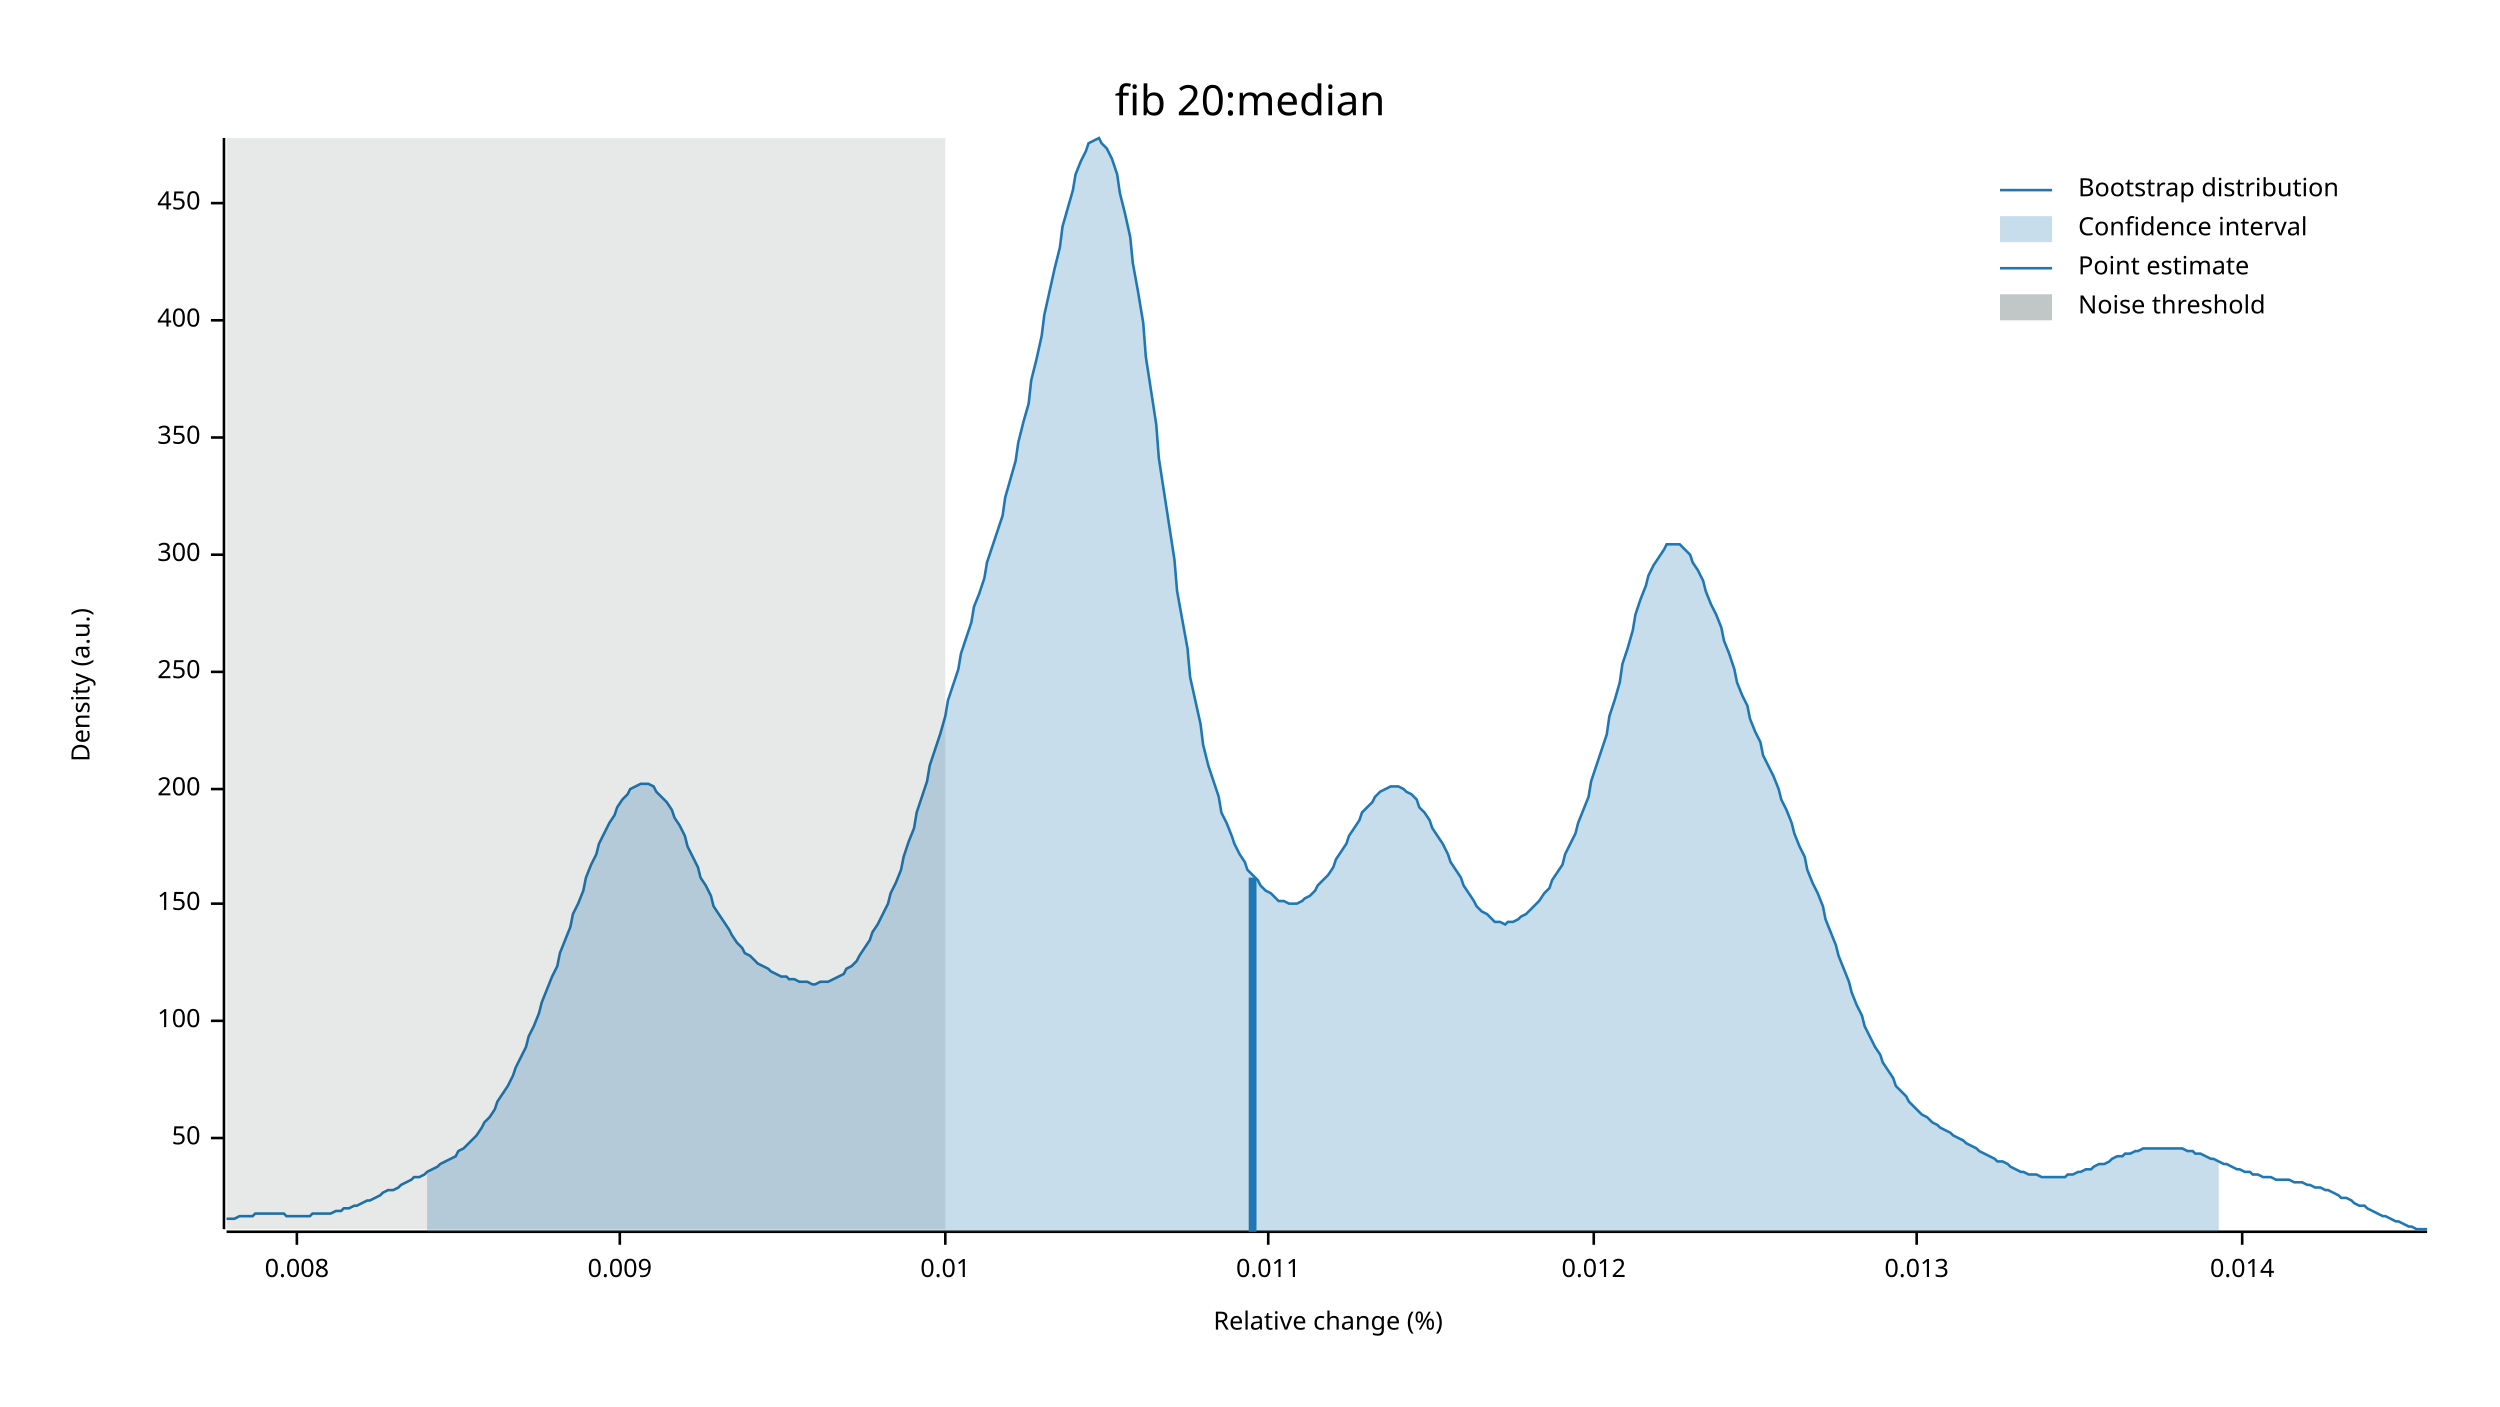
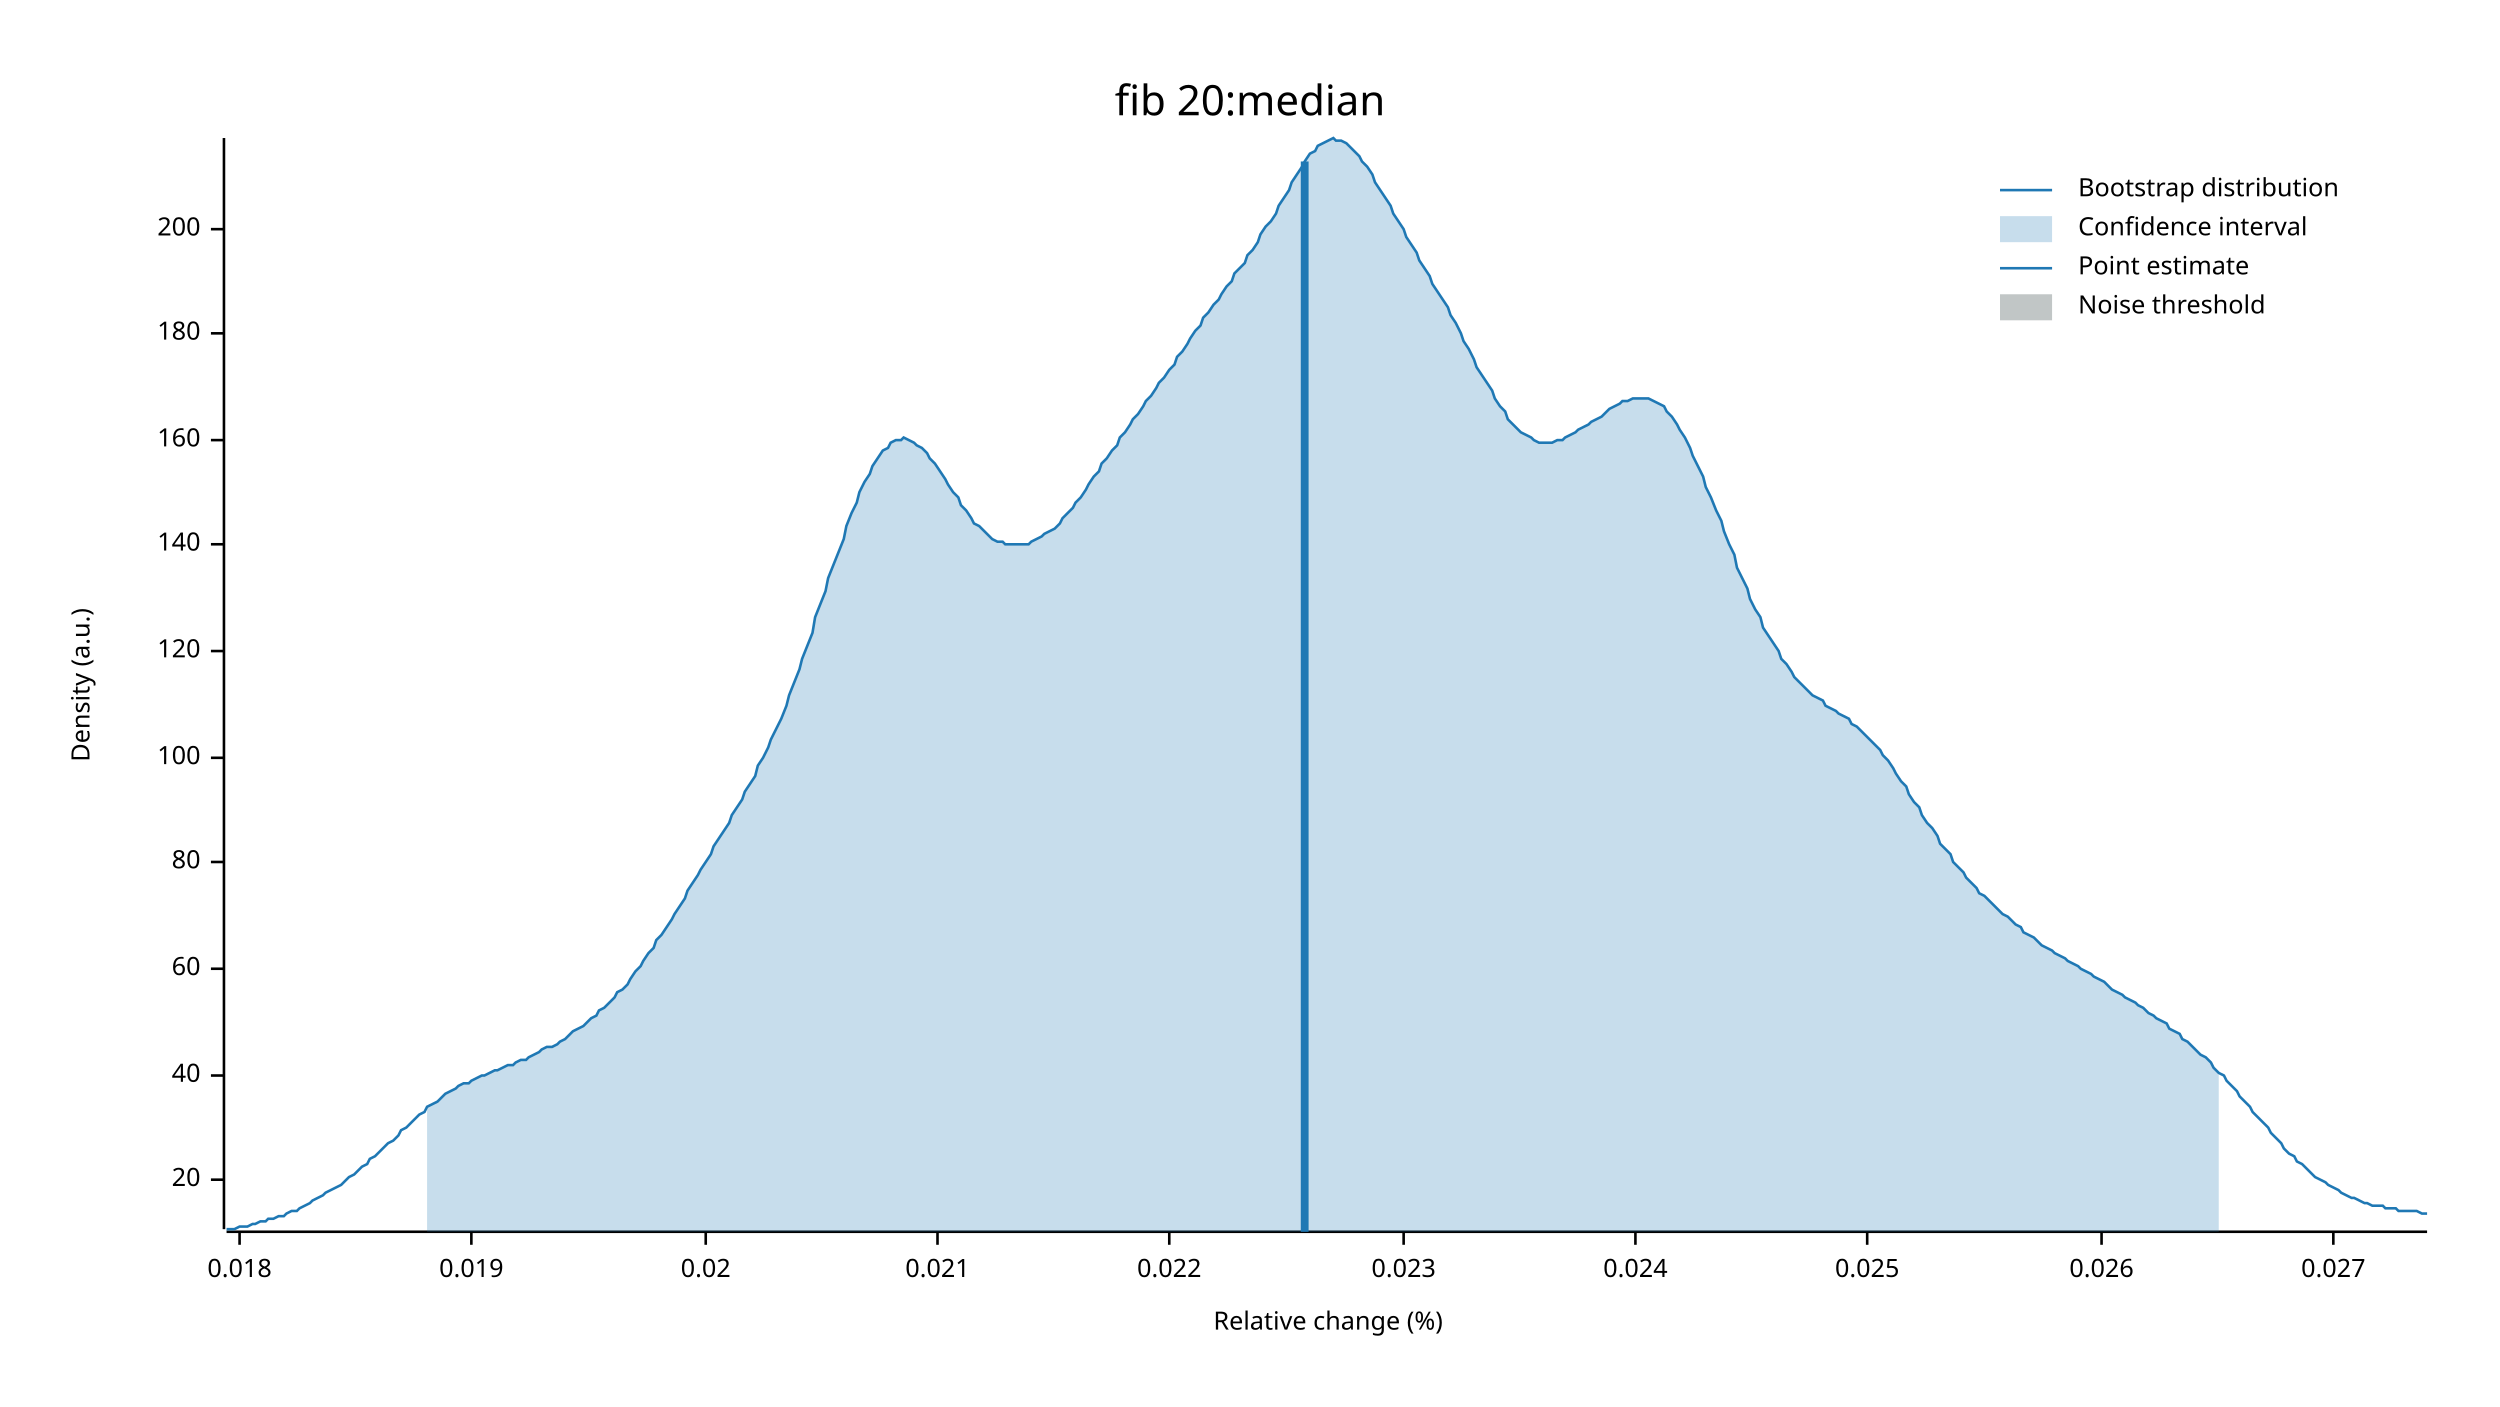
<svg xmlns="http://www.w3.org/2000/svg" width="960" height="540" viewBox="0 0 960 540">
  <text x="480" y="32" dy="0.76em" text-anchor="middle" font-family="sans-serif" font-size="16.129" opacity="1" fill="#000000">
fib 20:median
</text>
  <text x="27" y="263" dy="0.76em" text-anchor="middle" font-family="sans-serif" font-size="9.677" opacity="1" fill="#000000" transform="rotate(270, 27, 263)">
Density (a.u.)
</text>
  <text x="510" y="513" dy="-0.5ex" text-anchor="middle" font-family="sans-serif" font-size="9.677" opacity="1" fill="#000000">
Relative change (%)
</text>
  <polyline fill="none" opacity="1" stroke="#000000" stroke-width="1" points="86,53 86,472 " />
-   <text x="77" y="437" dy="0.5ex" text-anchor="end" font-family="sans-serif" font-size="9.677" opacity="1" fill="#000000">
- 50
+   <text x="77" y="453" dy="0.5ex" text-anchor="end" font-family="sans-serif" font-size="9.677" opacity="1" fill="#000000">
+ 20
</text>
-   <polyline fill="none" opacity="1" stroke="#000000" stroke-width="1" points="81,437 86,437 " />
-   <text x="77" y="392" dy="0.5ex" text-anchor="end" font-family="sans-serif" font-size="9.677" opacity="1" fill="#000000">
+   <polyline fill="none" opacity="1" stroke="#000000" stroke-width="1" points="81,453 86,453 " />
+   <text x="77" y="413" dy="0.5ex" text-anchor="end" font-family="sans-serif" font-size="9.677" opacity="1" fill="#000000">
+ 40
+ </text>
+   <polyline fill="none" opacity="1" stroke="#000000" stroke-width="1" points="81,413 86,413 " />
+   <text x="77" y="372" dy="0.5ex" text-anchor="end" font-family="sans-serif" font-size="9.677" opacity="1" fill="#000000">
+ 60
+ </text>
+   <polyline fill="none" opacity="1" stroke="#000000" stroke-width="1" points="81,372 86,372 " />
+   <text x="77" y="331" dy="0.5ex" text-anchor="end" font-family="sans-serif" font-size="9.677" opacity="1" fill="#000000">
+ 80
+ </text>
+   <polyline fill="none" opacity="1" stroke="#000000" stroke-width="1" points="81,331 86,331 " />
+   <text x="77" y="291" dy="0.5ex" text-anchor="end" font-family="sans-serif" font-size="9.677" opacity="1" fill="#000000">
100
</text>
-   <polyline fill="none" opacity="1" stroke="#000000" stroke-width="1" points="81,392 86,392 " />
-   <text x="77" y="347" dy="0.5ex" text-anchor="end" font-family="sans-serif" font-size="9.677" opacity="1" fill="#000000">
- 150
+   <polyline fill="none" opacity="1" stroke="#000000" stroke-width="1" points="81,291 86,291 " />
+   <text x="77" y="250" dy="0.5ex" text-anchor="end" font-family="sans-serif" font-size="9.677" opacity="1" fill="#000000">
+ 120
</text>
-   <polyline fill="none" opacity="1" stroke="#000000" stroke-width="1" points="81,347 86,347 " />
-   <text x="77" y="303" dy="0.5ex" text-anchor="end" font-family="sans-serif" font-size="9.677" opacity="1" fill="#000000">
+   <polyline fill="none" opacity="1" stroke="#000000" stroke-width="1" points="81,250 86,250 " />
+   <text x="77" y="209" dy="0.5ex" text-anchor="end" font-family="sans-serif" font-size="9.677" opacity="1" fill="#000000">
+ 140
+ </text>
+   <polyline fill="none" opacity="1" stroke="#000000" stroke-width="1" points="81,209 86,209 " />
+   <text x="77" y="169" dy="0.5ex" text-anchor="end" font-family="sans-serif" font-size="9.677" opacity="1" fill="#000000">
+ 160
+ </text>
+   <polyline fill="none" opacity="1" stroke="#000000" stroke-width="1" points="81,169 86,169 " />
+   <text x="77" y="128" dy="0.5ex" text-anchor="end" font-family="sans-serif" font-size="9.677" opacity="1" fill="#000000">
+ 180
+ </text>
+   <polyline fill="none" opacity="1" stroke="#000000" stroke-width="1" points="81,128 86,128 " />
+   <text x="77" y="88" dy="0.5ex" text-anchor="end" font-family="sans-serif" font-size="9.677" opacity="1" fill="#000000">
200
</text>
-   <polyline fill="none" opacity="1" stroke="#000000" stroke-width="1" points="81,303 86,303 " />
-   <text x="77" y="258" dy="0.5ex" text-anchor="end" font-family="sans-serif" font-size="9.677" opacity="1" fill="#000000">
- 250
+   <polyline fill="none" opacity="1" stroke="#000000" stroke-width="1" points="81,88 86,88 " />
+   <polyline fill="none" opacity="1" stroke="#000000" stroke-width="1" points="87,473 932,473 " />
+   <text x="92" y="483" dy="0.76em" text-anchor="middle" font-family="sans-serif" font-size="9.677" opacity="1" fill="#000000">
+ 0.018
</text>
-   <polyline fill="none" opacity="1" stroke="#000000" stroke-width="1" points="81,258 86,258 " />
-   <text x="77" y="213" dy="0.5ex" text-anchor="end" font-family="sans-serif" font-size="9.677" opacity="1" fill="#000000">
- 300
+   <polyline fill="none" opacity="1" stroke="#000000" stroke-width="1" points="92,473 92,478 " />
+   <text x="181" y="483" dy="0.76em" text-anchor="middle" font-family="sans-serif" font-size="9.677" opacity="1" fill="#000000">
+ 0.019
</text>
-   <polyline fill="none" opacity="1" stroke="#000000" stroke-width="1" points="81,213 86,213 " />
-   <text x="77" y="168" dy="0.5ex" text-anchor="end" font-family="sans-serif" font-size="9.677" opacity="1" fill="#000000">
- 350
+   <polyline fill="none" opacity="1" stroke="#000000" stroke-width="1" points="181,473 181,478 " />
+   <text x="271" y="483" dy="0.76em" text-anchor="middle" font-family="sans-serif" font-size="9.677" opacity="1" fill="#000000">
+ 0.02
</text>
-   <polyline fill="none" opacity="1" stroke="#000000" stroke-width="1" points="81,168 86,168 " />
-   <text x="77" y="123" dy="0.5ex" text-anchor="end" font-family="sans-serif" font-size="9.677" opacity="1" fill="#000000">
- 400
+   <polyline fill="none" opacity="1" stroke="#000000" stroke-width="1" points="271,473 271,478 " />
+   <text x="360" y="483" dy="0.76em" text-anchor="middle" font-family="sans-serif" font-size="9.677" opacity="1" fill="#000000">
+ 0.021
</text>
-   <polyline fill="none" opacity="1" stroke="#000000" stroke-width="1" points="81,123 86,123 " />
-   <text x="77" y="78" dy="0.5ex" text-anchor="end" font-family="sans-serif" font-size="9.677" opacity="1" fill="#000000">
- 450
+   <polyline fill="none" opacity="1" stroke="#000000" stroke-width="1" points="360,473 360,478 " />
+   <text x="449" y="483" dy="0.76em" text-anchor="middle" font-family="sans-serif" font-size="9.677" opacity="1" fill="#000000">
+ 0.022
</text>
-   <polyline fill="none" opacity="1" stroke="#000000" stroke-width="1" points="81,78 86,78 " />
-   <polyline fill="none" opacity="1" stroke="#000000" stroke-width="1" points="87,473 932,473 " />
-   <text x="114" y="483" dy="0.76em" text-anchor="middle" font-family="sans-serif" font-size="9.677" opacity="1" fill="#000000">
- 0.008
+   <polyline fill="none" opacity="1" stroke="#000000" stroke-width="1" points="449,473 449,478 " />
+   <text x="539" y="483" dy="0.76em" text-anchor="middle" font-family="sans-serif" font-size="9.677" opacity="1" fill="#000000">
+ 0.023
</text>
-   <polyline fill="none" opacity="1" stroke="#000000" stroke-width="1" points="114,473 114,478 " />
-   <text x="238" y="483" dy="0.76em" text-anchor="middle" font-family="sans-serif" font-size="9.677" opacity="1" fill="#000000">
- 0.009
+   <polyline fill="none" opacity="1" stroke="#000000" stroke-width="1" points="539,473 539,478 " />
+   <text x="628" y="483" dy="0.76em" text-anchor="middle" font-family="sans-serif" font-size="9.677" opacity="1" fill="#000000">
+ 0.024
</text>
-   <polyline fill="none" opacity="1" stroke="#000000" stroke-width="1" points="238,473 238,478 " />
-   <text x="363" y="483" dy="0.76em" text-anchor="middle" font-family="sans-serif" font-size="9.677" opacity="1" fill="#000000">
- 0.01
+   <polyline fill="none" opacity="1" stroke="#000000" stroke-width="1" points="628,473 628,478 " />
+   <text x="717" y="483" dy="0.76em" text-anchor="middle" font-family="sans-serif" font-size="9.677" opacity="1" fill="#000000">
+ 0.025
</text>
-   <polyline fill="none" opacity="1" stroke="#000000" stroke-width="1" points="363,473 363,478 " />
-   <text x="487" y="483" dy="0.76em" text-anchor="middle" font-family="sans-serif" font-size="9.677" opacity="1" fill="#000000">
- 0.011
+   <polyline fill="none" opacity="1" stroke="#000000" stroke-width="1" points="717,473 717,478 " />
+   <text x="807" y="483" dy="0.76em" text-anchor="middle" font-family="sans-serif" font-size="9.677" opacity="1" fill="#000000">
+ 0.026
</text>
-   <polyline fill="none" opacity="1" stroke="#000000" stroke-width="1" points="487,473 487,478 " />
-   <text x="612" y="483" dy="0.76em" text-anchor="middle" font-family="sans-serif" font-size="9.677" opacity="1" fill="#000000">
- 0.012
+   <polyline fill="none" opacity="1" stroke="#000000" stroke-width="1" points="807,473 807,478 " />
+   <text x="896" y="483" dy="0.76em" text-anchor="middle" font-family="sans-serif" font-size="9.677" opacity="1" fill="#000000">
+ 0.027
</text>
-   <polyline fill="none" opacity="1" stroke="#000000" stroke-width="1" points="612,473 612,478 " />
-   <text x="736" y="483" dy="0.76em" text-anchor="middle" font-family="sans-serif" font-size="9.677" opacity="1" fill="#000000">
- 0.013
- </text>
-   <polyline fill="none" opacity="1" stroke="#000000" stroke-width="1" points="736,473 736,478 " />
-   <text x="861" y="483" dy="0.76em" text-anchor="middle" font-family="sans-serif" font-size="9.677" opacity="1" fill="#000000">
- 0.014
- </text>
-   <polyline fill="none" opacity="1" stroke="#000000" stroke-width="1" points="861,473 861,478 " />
-   <polyline fill="none" opacity="1" stroke="#1F78B4" stroke-width="1" points="87,468 88,468 90,468 92,467 93,467 95,467 97,467 98,466 100,466 102,466 103,466 105,466 107,466 109,466 110,467 112,467 114,467 115,467 117,467 119,467 120,466 122,466 124,466 125,466 127,466 129,465 131,465 132,464 134,464 136,463 137,463 139,462 141,461 142,461 144,460 146,459 147,458 149,457 151,457 153,456 154,455 156,454 158,453 159,452 161,452 163,451 164,450 166,449 168,448 169,447 171,446 173,445 175,444 176,442 178,441 180,439 181,438 183,436 185,433 186,431 188,429 190,426 191,423 193,420 195,417 197,413 198,410 200,406 202,402 203,398 205,394 207,389 208,385 210,380 212,375 214,371 215,366 217,361 219,356 220,351 222,347 224,342 225,337 227,332 229,328 230,324 232,320 234,316 236,313 237,310 239,307 241,305 242,303 244,302 246,301 247,301 249,301 251,302 252,304 254,306 256,308 258,311 259,314 261,317 263,321 264,325 266,329 268,333 269,337 271,340 273,344 274,348 276,351 278,354 280,357 281,359 283,362 285,364 286,366 288,367 290,369 291,370 293,371 295,372 296,373 298,374 300,375 302,375 303,376 305,376 307,377 308,377 310,377 312,378 313,378 315,377 317,377 318,377 320,376 322,375 324,374 325,372 327,371 329,369 330,367 332,364 334,361 335,358 337,355 339,351 341,347 342,343 344,339 346,334 347,329 349,323 351,318 352,312 354,306 356,300 357,294 359,288 361,282 363,275 364,269 366,263 368,257 369,251 371,245 373,239 374,233 376,228 378,222 379,216 381,210 383,204 385,198 386,191 388,184 390,177 391,170 393,162 395,155 396,146 398,138 400,129 401,121 403,112 405,103 407,95 408,87 410,80 412,73 413,67 415,62 417,58 418,55 420,54 422,53 423,55 425,57 427,61 429,67 430,74 432,82 434,91 435,101 437,112 439,124 440,137 442,150 444,163 445,176 447,189 449,202 451,215 452,227 454,238 456,249 457,260 459,269 461,278 462,286 464,294 466,300 468,306 469,312 471,316 473,321 474,324 476,328 478,331 479,334 481,336 483,338 484,340 486,342 488,343 490,345 491,346 493,346 495,347 496,347 498,347 500,346 501,345 503,344 505,342 506,340 508,338 510,336 512,333 513,330 515,327 517,324 518,321 520,318 522,315 523,312 525,310 527,308 528,306 530,304 532,303 534,302 535,302 537,302 539,303 540,304 542,305 544,307 545,310 547,312 549,315 550,318 552,321 554,324 556,328 557,331 559,334 561,337 562,340 564,343 566,346 567,348 569,350 571,351 573,353 574,354 576,354 578,355 579,354 581,354 583,353 584,352 586,351 588,349 589,348 591,346 593,343 595,341 596,338 598,335 600,332 601,328 603,324 605,320 606,316 608,311 610,306 611,300 613,294 615,288 617,282 618,275 620,269 622,262 623,255 625,249 627,242 628,236 630,230 632,225 633,221 635,217 637,214 639,211 640,209 642,209 644,209 645,209 647,211 649,213 650,216 652,219 654,223 655,227 657,232 659,236 661,241 662,246 664,251 666,257 667,262 669,267 671,271 672,276 674,281 676,285 677,290 679,294 681,298 683,303 684,307 686,311 688,316 689,320 691,325 693,329 694,334 696,339 698,343 700,348 701,353 703,358 705,363 706,367 708,372 710,377 711,381 713,386 715,390 716,394 718,398 720,402 722,405 723,408 725,411 727,414 728,417 730,419 732,421 733,423 735,425 737,427 738,428 740,429 742,431 744,432 745,433 747,434 749,435 750,436 752,437 754,438 755,439 757,440 759,441 760,442 762,443 764,444 766,445 767,446 769,446 771,447 772,448 774,449 776,450 777,450 779,451 781,451 782,451 784,452 786,452 788,452 789,452 791,452 793,452 794,451 796,451 798,450 799,450 801,449 803,449 804,448 806,447 808,447 810,446 811,445 813,444 815,444 816,443 818,443 820,442 821,442 823,441 825,441 827,441 828,441 830,441 832,441 833,441 835,441 837,441 838,441 840,442 842,442 843,443 845,443 847,444 849,445 850,445 852,446 854,447 855,447 857,448 859,449 860,449 862,450 864,450 865,451 867,451 869,452 871,452 872,452 874,453 876,453 877,453 879,453 881,454 882,454 884,454 886,455 887,455 889,456 891,456 893,457 894,457 896,458 898,459 899,460 901,460 903,461 904,462 906,463 908,463 909,464 911,465 913,466 915,467 916,467 918,468 920,469 921,469 923,470 925,471 926,471 928,472 930,472 932,472 " />
-   <polygon opacity="0.25" fill="#1F78B4" points="164,450 166,449 168,448 169,447 171,446 173,445 175,444 176,442 178,441 180,439 181,438 183,436 185,433 186,431 188,429 190,426 191,423 193,420 195,417 197,413 198,410 200,406 202,402 203,398 205,394 207,389 208,385 210,380 212,375 214,371 215,366 217,361 219,356 220,351 222,347 224,342 225,337 227,332 229,328 230,324 232,320 234,316 236,313 237,310 239,307 241,305 242,303 244,302 246,301 247,301 249,301 251,302 252,304 254,306 256,308 258,311 259,314 261,317 263,321 264,325 266,329 268,333 269,337 271,340 273,344 274,348 276,351 278,354 280,357 281,359 283,362 285,364 286,366 288,367 290,369 291,370 293,371 295,372 296,373 298,374 300,375 302,375 303,376 305,376 307,377 308,377 310,377 312,378 313,378 315,377 317,377 318,377 320,376 322,375 324,374 325,372 327,371 329,369 330,367 332,364 334,361 335,358 337,355 339,351 341,347 342,343 344,339 346,334 347,329 349,323 351,318 352,312 354,306 356,300 357,294 359,288 361,282 363,275 364,269 366,263 368,257 369,251 371,245 373,239 374,233 376,228 378,222 379,216 381,210 383,204 385,198 386,191 388,184 390,177 391,170 393,162 395,155 396,146 398,138 400,129 401,121 403,112 405,103 407,95 408,87 410,80 412,73 413,67 415,62 417,58 418,55 420,54 422,53 423,55 425,57 427,61 429,67 430,74 432,82 434,91 435,101 437,112 439,124 440,137 442,150 444,163 445,176 447,189 449,202 451,215 452,227 454,238 456,249 457,260 459,269 461,278 462,286 464,294 466,300 468,306 469,312 471,316 473,321 474,324 476,328 478,331 479,334 481,336 483,338 484,340 486,342 488,343 490,345 491,346 493,346 495,347 496,347 498,347 500,346 501,345 503,344 505,342 506,340 508,338 510,336 512,333 513,330 515,327 517,324 518,321 520,318 522,315 523,312 525,310 527,308 528,306 530,304 532,303 534,302 535,302 537,302 539,303 540,304 542,305 544,307 545,310 547,312 549,315 550,318 552,321 554,324 556,328 557,331 559,334 561,337 562,340 564,343 566,346 567,348 569,350 571,351 573,353 574,354 576,354 578,355 579,354 581,354 583,353 584,352 586,351 588,349 589,348 591,346 593,343 595,341 596,338 598,335 600,332 601,328 603,324 605,320 606,316 608,311 610,306 611,300 613,294 615,288 617,282 618,275 620,269 622,262 623,255 625,249 627,242 628,236 630,230 632,225 633,221 635,217 637,214 639,211 640,209 642,209 644,209 645,209 647,211 649,213 650,216 652,219 654,223 655,227 657,232 659,236 661,241 662,246 664,251 666,257 667,262 669,267 671,271 672,276 674,281 676,285 677,290 679,294 681,298 683,303 684,307 686,311 688,316 689,320 691,325 693,329 694,334 696,339 698,343 700,348 701,353 703,358 705,363 706,367 708,372 710,377 711,381 713,386 715,390 716,394 718,398 720,402 722,405 723,408 725,411 727,414 728,417 730,419 732,421 733,423 735,425 737,427 738,428 740,429 742,431 744,432 745,433 747,434 749,435 750,436 752,437 754,438 755,439 757,440 759,441 760,442 762,443 764,444 766,445 767,446 769,446 771,447 772,448 774,449 776,450 777,450 779,451 781,451 782,451 784,452 786,452 788,452 789,452 791,452 793,452 794,451 796,451 798,450 799,450 801,449 803,449 804,448 806,447 808,447 810,446 811,445 813,444 815,444 816,443 818,443 820,442 821,442 823,441 825,441 827,441 828,441 830,441 832,441 833,441 835,441 837,441 838,441 840,442 842,442 843,443 845,443 847,444 849,445 850,445 852,446 852,473 164,473 " />
-   <polyline fill="none" opacity="1" stroke="#1F78B4" stroke-width="3" points="481,473 481,337 " />
-   <rect x="87" y="53" width="276" height="419" opacity="0.1" fill="#071A1C" stroke="none" />
+   <polyline fill="none" opacity="1" stroke="#000000" stroke-width="1" points="896,473 896,478 " />
+   <polyline fill="none" opacity="1" stroke="#1F78B4" stroke-width="1" points="87,472 88,472 90,472 92,471 93,471 95,471 97,470 98,470 100,469 102,469 103,468 105,468 107,467 109,467 110,466 112,465 114,465 115,464 117,463 119,462 120,461 122,460 124,459 125,458 127,457 129,456 131,455 132,454 134,452 136,451 137,450 139,448 141,447 142,445 144,444 146,442 147,441 149,439 151,438 153,436 154,434 156,433 158,431 159,430 161,428 163,427 164,425 166,424 168,423 169,422 171,420 173,419 175,418 176,417 178,416 180,416 181,415 183,414 185,413 186,413 188,412 190,411 191,411 193,410 195,409 197,409 198,408 200,407 202,407 203,406 205,405 207,404 208,403 210,402 212,402 214,401 215,400 217,399 219,397 220,396 222,395 224,394 225,393 227,391 229,390 230,388 232,387 234,385 236,383 237,381 239,380 241,378 242,376 244,373 246,371 247,369 249,366 251,364 252,361 254,359 256,356 258,353 259,351 261,348 263,345 264,342 266,339 268,336 269,334 271,331 273,328 274,325 276,322 278,319 280,316 281,313 283,310 285,307 286,304 288,301 290,298 291,294 293,291 295,287 296,284 298,280 300,276 302,271 303,267 305,262 307,257 308,253 310,248 312,243 313,237 315,232 317,227 318,222 320,217 322,212 324,207 325,202 327,197 329,193 330,189 332,185 334,182 335,179 337,176 339,173 341,172 342,170 344,169 346,169 347,168 349,169 351,170 352,171 354,172 356,174 357,176 359,178 361,181 363,184 364,186 366,189 368,191 369,194 371,196 373,199 374,201 376,202 378,204 379,205 381,207 383,208 385,208 386,209 388,209 390,209 391,209 393,209 395,209 396,208 398,207 400,206 401,205 403,204 405,203 407,201 408,199 410,197 412,195 413,193 415,191 417,188 418,186 420,183 422,181 423,178 425,176 427,173 429,171 430,168 432,166 434,163 435,161 437,159 439,156 440,154 442,152 444,149 445,147 447,145 449,142 451,140 452,137 454,135 456,132 457,130 459,127 461,125 462,122 464,120 466,117 468,115 469,113 471,110 473,108 474,105 476,103 478,101 479,98 481,96 483,93 484,90 486,87 488,85 490,82 491,79 493,76 495,73 496,70 498,67 500,64 501,62 503,59 505,58 506,56 508,55 510,54 512,53 513,54 515,54 517,55 518,56 520,58 522,60 523,62 525,64 527,67 528,70 530,73 532,76 534,79 535,82 537,85 539,88 540,91 542,94 544,97 545,100 547,103 549,106 550,109 552,112 554,115 556,118 557,121 559,124 561,128 562,131 564,134 566,138 567,141 569,144 571,147 573,150 574,153 576,156 578,158 579,161 581,163 583,165 584,166 586,167 588,168 589,169 591,170 593,170 595,170 596,170 598,169 600,169 601,168 603,167 605,166 606,165 608,164 610,163 611,162 613,161 615,160 617,158 618,157 620,156 622,155 623,154 625,154 627,153 628,153 630,153 632,153 633,153 635,154 637,155 639,156 640,158 642,160 644,163 645,165 647,168 649,172 650,175 652,179 654,183 655,187 657,191 659,196 661,200 662,204 664,209 666,213 667,218 669,222 671,226 672,230 674,234 676,237 677,241 679,244 681,247 683,250 684,253 686,255 688,258 689,260 691,262 693,264 694,265 696,267 698,268 700,269 701,271 703,272 705,273 706,274 708,275 710,276 711,278 713,279 715,281 716,282 718,284 720,286 722,288 723,290 725,292 727,295 728,297 730,300 732,302 733,305 735,308 737,310 738,313 740,316 742,318 744,321 745,324 747,326 749,328 750,331 752,333 754,335 755,337 757,339 759,341 760,343 762,344 764,346 766,348 767,349 769,351 771,352 772,353 774,355 776,356 777,358 779,359 781,360 782,361 784,363 786,364 788,365 789,366 791,367 793,368 794,369 796,370 798,371 799,372 801,373 803,374 804,375 806,376 808,377 810,379 811,380 813,381 815,382 816,383 818,384 820,385 821,386 823,387 825,389 827,390 828,391 830,392 832,393 833,395 835,396 837,397 838,399 840,400 842,402 843,403 845,405 847,406 849,408 850,410 852,412 854,413 855,415 857,417 859,419 860,421 862,423 864,425 865,427 867,429 869,431 871,433 872,435 874,437 876,439 877,441 879,443 881,444 882,446 884,447 886,449 887,450 889,452 891,453 893,454 894,455 896,456 898,457 899,458 901,459 903,460 904,460 906,461 908,462 909,462 911,463 913,463 915,463 916,464 918,464 920,464 921,465 923,465 925,465 926,465 928,465 930,466 932,466 " />
+   <polygon opacity="0.25" fill="#1F78B4" points="164,425 166,424 168,423 169,422 171,420 173,419 175,418 176,417 178,416 180,416 181,415 183,414 185,413 186,413 188,412 190,411 191,411 193,410 195,409 197,409 198,408 200,407 202,407 203,406 205,405 207,404 208,403 210,402 212,402 214,401 215,400 217,399 219,397 220,396 222,395 224,394 225,393 227,391 229,390 230,388 232,387 234,385 236,383 237,381 239,380 241,378 242,376 244,373 246,371 247,369 249,366 251,364 252,361 254,359 256,356 258,353 259,351 261,348 263,345 264,342 266,339 268,336 269,334 271,331 273,328 274,325 276,322 278,319 280,316 281,313 283,310 285,307 286,304 288,301 290,298 291,294 293,291 295,287 296,284 298,280 300,276 302,271 303,267 305,262 307,257 308,253 310,248 312,243 313,237 315,232 317,227 318,222 320,217 322,212 324,207 325,202 327,197 329,193 330,189 332,185 334,182 335,179 337,176 339,173 341,172 342,170 344,169 346,169 347,168 349,169 351,170 352,171 354,172 356,174 357,176 359,178 361,181 363,184 364,186 366,189 368,191 369,194 371,196 373,199 374,201 376,202 378,204 379,205 381,207 383,208 385,208 386,209 388,209 390,209 391,209 393,209 395,209 396,208 398,207 400,206 401,205 403,204 405,203 407,201 408,199 410,197 412,195 413,193 415,191 417,188 418,186 420,183 422,181 423,178 425,176 427,173 429,171 430,168 432,166 434,163 435,161 437,159 439,156 440,154 442,152 444,149 445,147 447,145 449,142 451,140 452,137 454,135 456,132 457,130 459,127 461,125 462,122 464,120 466,117 468,115 469,113 471,110 473,108 474,105 476,103 478,101 479,98 481,96 483,93 484,90 486,87 488,85 490,82 491,79 493,76 495,73 496,70 498,67 500,64 501,62 503,59 505,58 506,56 508,55 510,54 512,53 513,54 515,54 517,55 518,56 520,58 522,60 523,62 525,64 527,67 528,70 530,73 532,76 534,79 535,82 537,85 539,88 540,91 542,94 544,97 545,100 547,103 549,106 550,109 552,112 554,115 556,118 557,121 559,124 561,128 562,131 564,134 566,138 567,141 569,144 571,147 573,150 574,153 576,156 578,158 579,161 581,163 583,165 584,166 586,167 588,168 589,169 591,170 593,170 595,170 596,170 598,169 600,169 601,168 603,167 605,166 606,165 608,164 610,163 611,162 613,161 615,160 617,158 618,157 620,156 622,155 623,154 625,154 627,153 628,153 630,153 632,153 633,153 635,154 637,155 639,156 640,158 642,160 644,163 645,165 647,168 649,172 650,175 652,179 654,183 655,187 657,191 659,196 661,200 662,204 664,209 666,213 667,218 669,222 671,226 672,230 674,234 676,237 677,241 679,244 681,247 683,250 684,253 686,255 688,258 689,260 691,262 693,264 694,265 696,267 698,268 700,269 701,271 703,272 705,273 706,274 708,275 710,276 711,278 713,279 715,281 716,282 718,284 720,286 722,288 723,290 725,292 727,295 728,297 730,300 732,302 733,305 735,308 737,310 738,313 740,316 742,318 744,321 745,324 747,326 749,328 750,331 752,333 754,335 755,337 757,339 759,341 760,343 762,344 764,346 766,348 767,349 769,351 771,352 772,353 774,355 776,356 777,358 779,359 781,360 782,361 784,363 786,364 788,365 789,366 791,367 793,368 794,369 796,370 798,371 799,372 801,373 803,374 804,375 806,376 808,377 810,379 811,380 813,381 815,382 816,383 818,384 820,385 821,386 823,387 825,389 827,390 828,391 830,392 832,393 833,395 835,396 837,397 838,399 840,400 842,402 843,403 845,405 847,406 849,408 850,410 852,412 852,473 164,473 " />
+   <polyline fill="none" opacity="1" stroke="#1F78B4" stroke-width="3" points="501,473 501,62 " />
+   <rect x="509" y="53" width="0" height="419" opacity="0.1" fill="#071A1C" stroke="none" />
  <text x="798" y="68" dy="0.76em" text-anchor="start" font-family="sans-serif" font-size="9.677" opacity="1" fill="#000000">
Bootstrap distribution
</text>
  <text x="798" y="83" dy="0.76em" text-anchor="start" font-family="sans-serif" font-size="9.677" opacity="1" fill="#000000">
Confidence interval
</text>
  <text x="798" y="98" dy="0.76em" text-anchor="start" font-family="sans-serif" font-size="9.677" opacity="1" fill="#000000">
Point estimate
</text>
  <text x="798" y="113" dy="0.76em" text-anchor="start" font-family="sans-serif" font-size="9.677" opacity="1" fill="#000000">
Noise threshold
</text>
  <polyline fill="none" opacity="1" stroke="#1F78B4" stroke-width="1" points="768,73 788,73 " />
  <rect x="768" y="83" width="20" height="10" opacity="0.25" fill="#1F78B4" stroke="none" />
  <polyline fill="none" opacity="1" stroke="#1F78B4" stroke-width="1" points="768,103 788,103 " />
  <rect x="768" y="113" width="20" height="10" opacity="0.25" fill="#071A1C" stroke="none" />
</svg>
